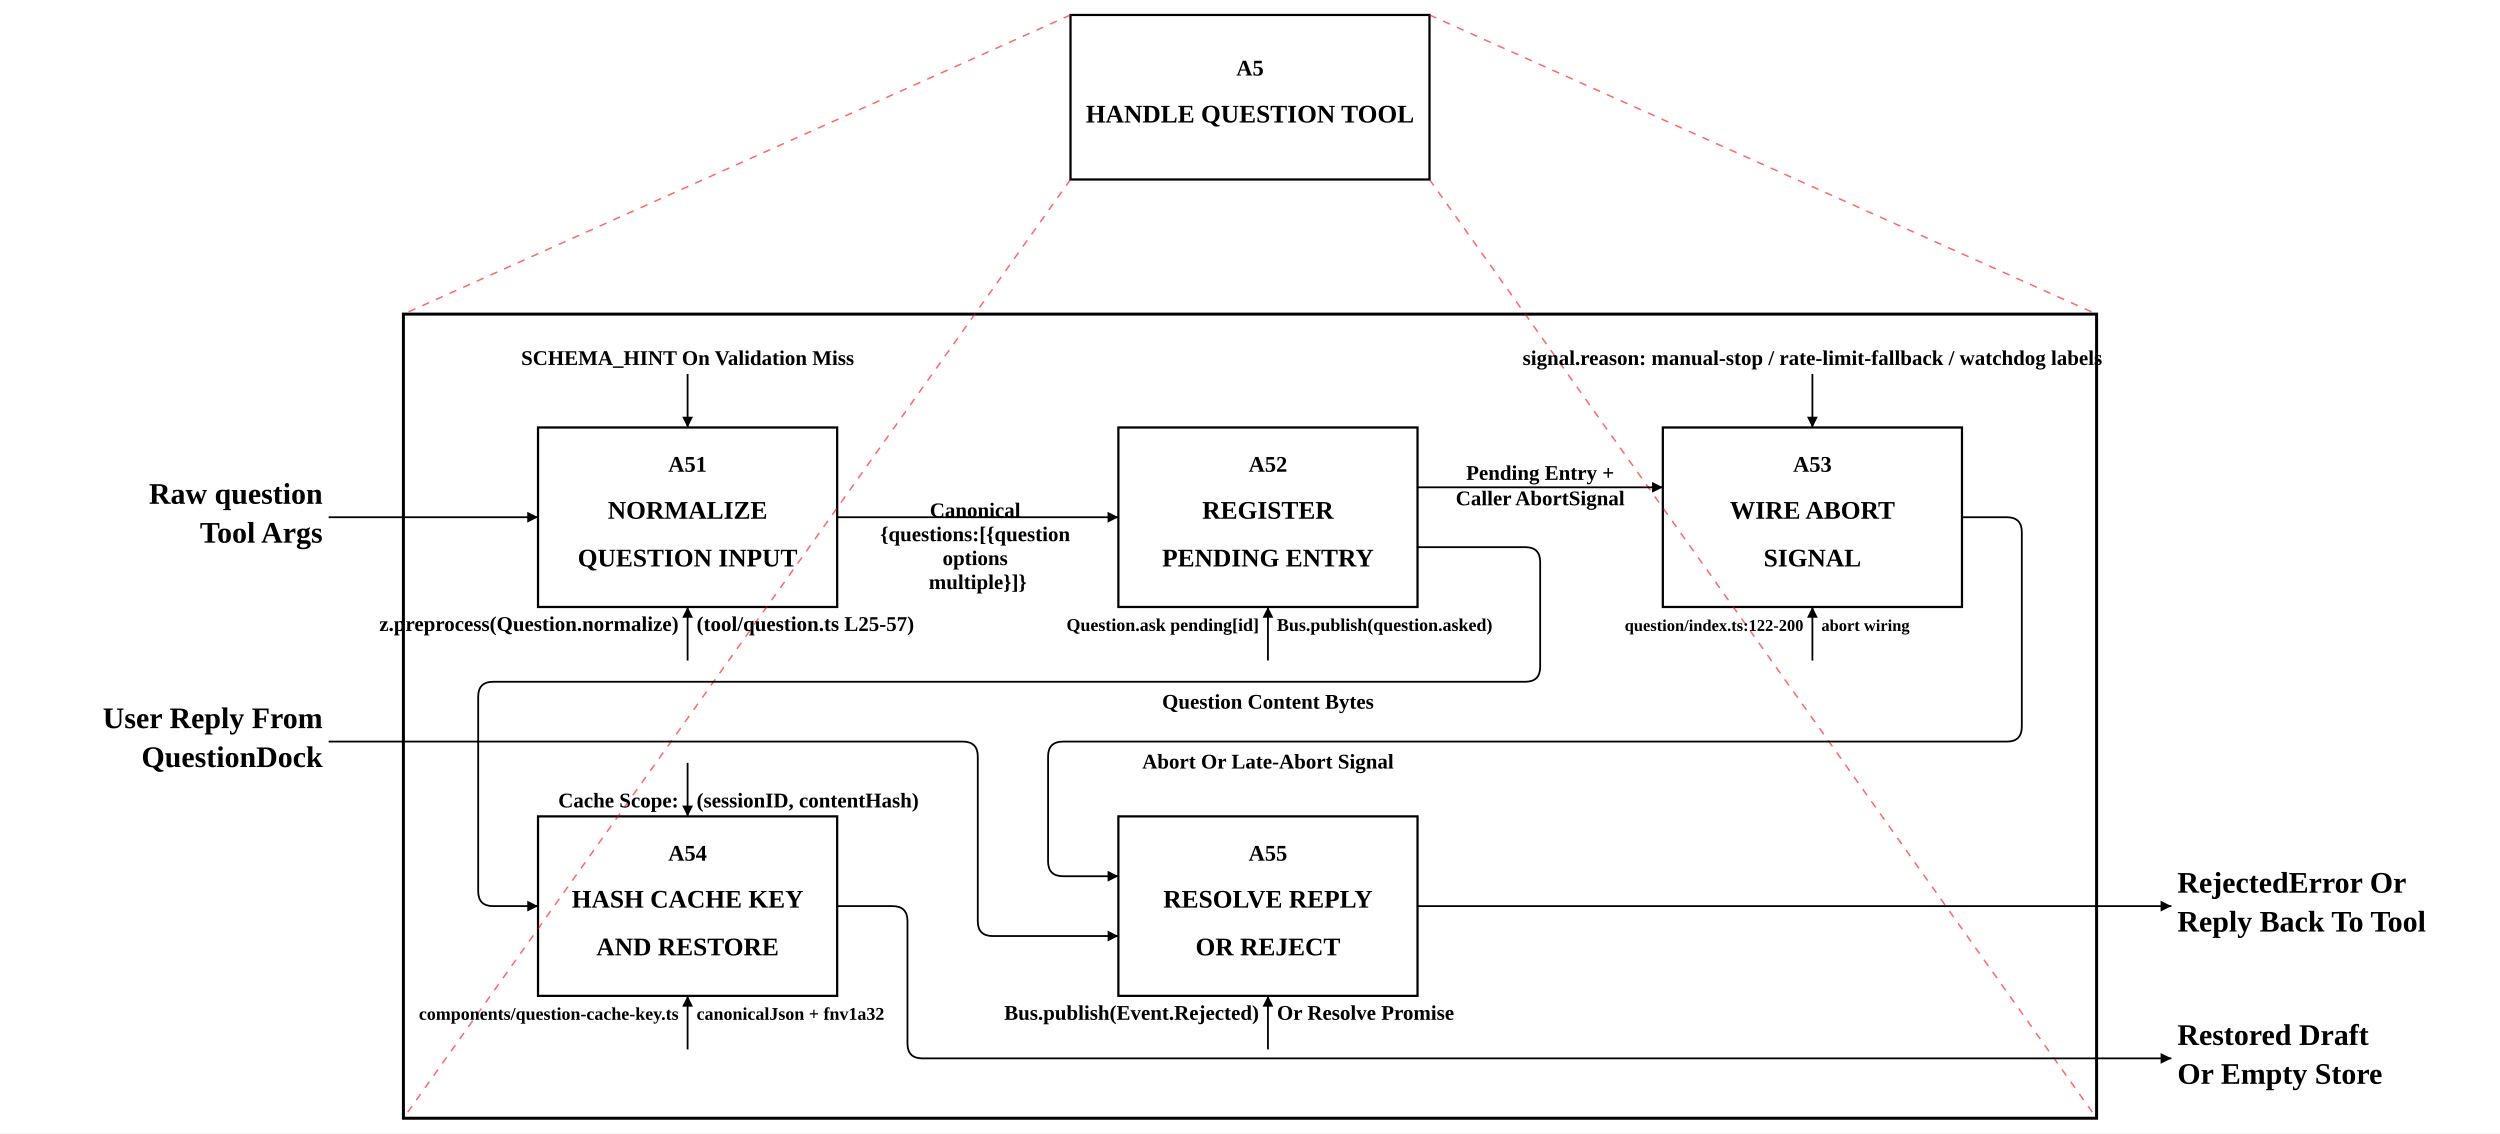
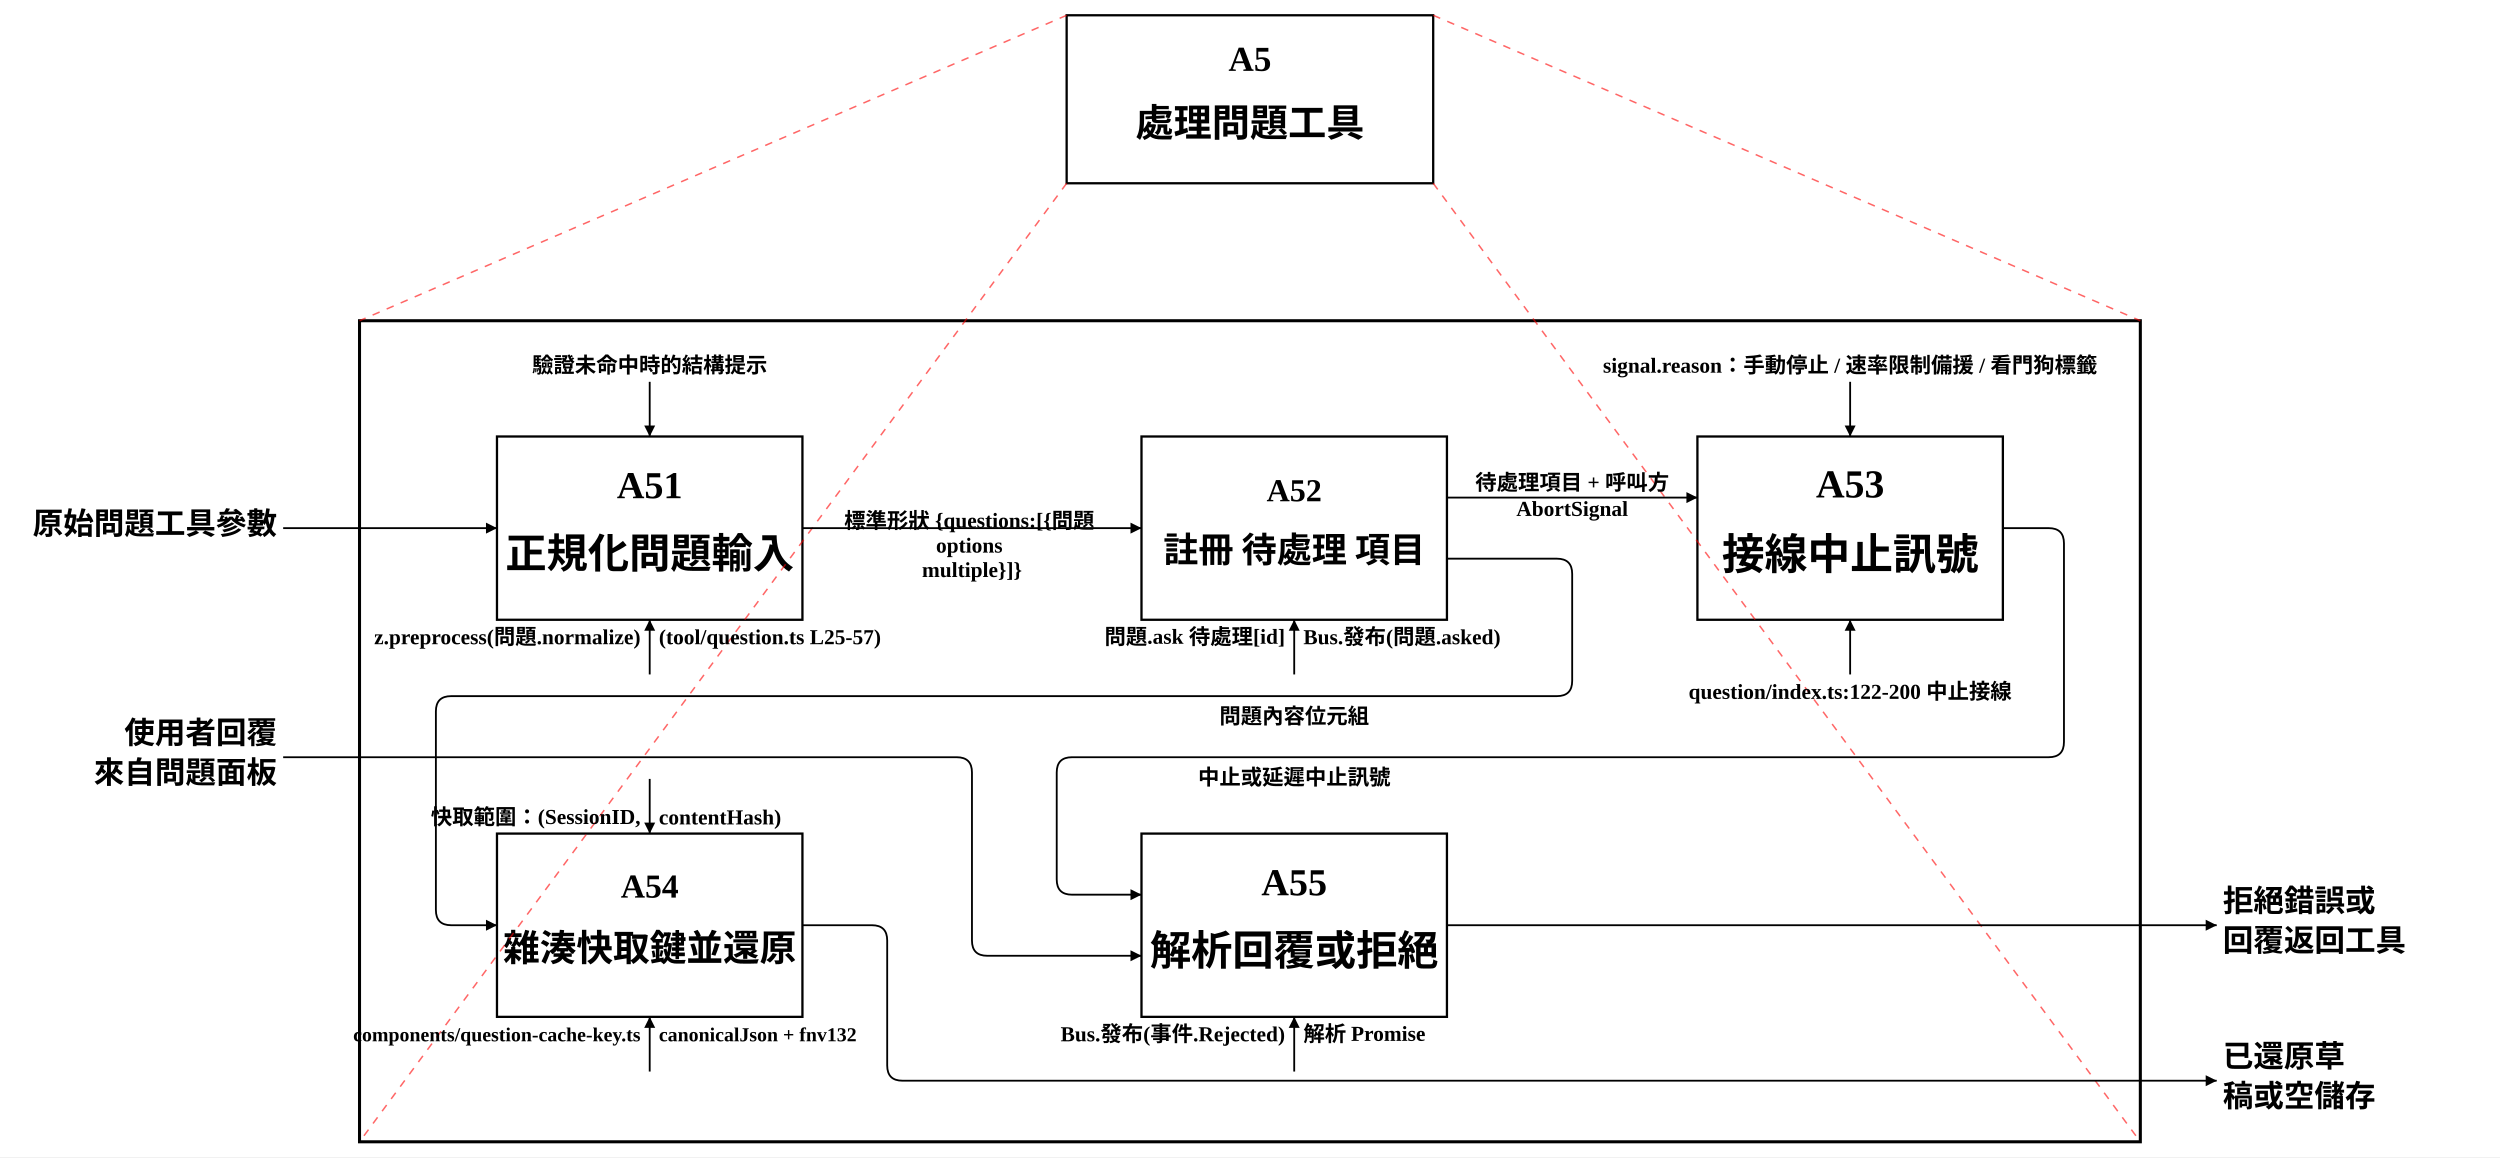
- <svg xmlns="http://www.w3.org/2000/svg" width="1671.4" height="757.6" viewBox="-229.7 -165.8 1671.4 757.6">
+ <svg xmlns="http://www.w3.org/2000/svg" width="1636.9" height="757.6" viewBox="-195.4 -165.8 1636.9 757.6">
  <defs>
    <marker id="arrow" viewBox="0 0 10 10" refX="10" refY="5" markerWidth="6" markerHeight="6" orient="auto-start-reverse">
      <path d="M 0 0 L 10 5 L 0 10 z" fill="black" />
    </marker>
    <marker id="call_arrow" viewBox="0 0 10 10" refX="10" refY="5" markerWidth="8" markerHeight="8" orient="auto-start-reverse">
      <path d="M 0 0 L 10 5 L 0 10 M 0 2 L 6 5 L 0 8" fill="none" stroke="black" stroke-width="1" />
    </marker>
  </defs>
-   <rect x="-229.7" y="-165.8" width="1671.4" height="757.6" fill="white" />
+   <rect x="-195.4" y="-165.8" width="1636.9" height="757.6" fill="white" />
  <rect x="130.0" y="120.0" width="200.0" height="120.0" stroke="black" fill="white" stroke-width="1.5" data-id="A51" />
-   <text x="230.0" y="149.6" text-anchor="middle" font-size="15" font-weight="bold" font-family="'Times New Roman', 'BiauKai', 'DFKai-SB', '標楷體', 'KaiTi', serif" data-id="A51">A51</text>
-   <text x="230.0" y="181.0" text-anchor="middle" font-size="17" font-weight="bold" font-family="'Times New Roman', 'BiauKai', 'DFKai-SB', '標楷體', 'KaiTi', serif" data-id="A51">NORMALIZE</text>
-   <text x="230.0" y="212.9" text-anchor="middle" font-size="17" font-weight="bold" font-family="'Times New Roman', 'BiauKai', 'DFKai-SB', '標楷體', 'KaiTi', serif" data-id="A51">QUESTION INPUT</text>
-   <rect x="518.0" y="120.0" width="200.0" height="120.0" stroke="black" fill="white" stroke-width="1.5" data-id="A52" />
-   <text x="618.0" y="149.6" text-anchor="middle" font-size="15" font-weight="bold" font-family="'Times New Roman', 'BiauKai', 'DFKai-SB', '標楷體', 'KaiTi', serif" data-id="A52">A52</text>
-   <text x="618.0" y="181.0" text-anchor="middle" font-size="17" font-weight="bold" font-family="'Times New Roman', 'BiauKai', 'DFKai-SB', '標楷體', 'KaiTi', serif" data-id="A52">REGISTER</text>
-   <text x="618.0" y="212.9" text-anchor="middle" font-size="17" font-weight="bold" font-family="'Times New Roman', 'BiauKai', 'DFKai-SB', '標楷體', 'KaiTi', serif" data-id="A52">PENDING ENTRY</text>
-   <rect x="882.0" y="120.0" width="200.0" height="120.0" stroke="black" fill="white" stroke-width="1.5" data-id="A53" />
-   <text x="982.0" y="149.6" text-anchor="middle" font-size="15" font-weight="bold" font-family="'Times New Roman', 'BiauKai', 'DFKai-SB', '標楷體', 'KaiTi', serif" data-id="A53">A53</text>
-   <text x="982.0" y="181.0" text-anchor="middle" font-size="17" font-weight="bold" font-family="'Times New Roman', 'BiauKai', 'DFKai-SB', '標楷體', 'KaiTi', serif" data-id="A53">WIRE ABORT</text>
-   <text x="982.0" y="212.9" text-anchor="middle" font-size="17" font-weight="bold" font-family="'Times New Roman', 'BiauKai', 'DFKai-SB', '標楷體', 'KaiTi', serif" data-id="A53">SIGNAL</text>
+   <text x="230.0" y="160.4" text-anchor="middle" font-size="25" font-weight="bold" font-family="'Times New Roman', 'BiauKai', 'DFKai-SB', '標楷體', 'KaiTi', serif" data-id="A51">A51</text>
+   <text x="230.0" y="206.1" text-anchor="middle" font-size="27" font-weight="bold" font-family="'Times New Roman', 'BiauKai', 'DFKai-SB', '標楷體', 'KaiTi', serif" data-id="A51">正規化問題輸入</text>
+   <rect x="552.0" y="120.0" width="200.0" height="120.0" stroke="black" fill="white" stroke-width="1.5" data-id="A52" />
+   <text x="652.0" y="162.4" text-anchor="middle" font-size="21" font-weight="bold" font-family="'Times New Roman', 'BiauKai', 'DFKai-SB', '標楷體', 'KaiTi', serif" data-id="A52">A52</text>
+   <text x="652.0" y="202.4" text-anchor="middle" font-size="23" font-weight="bold" font-family="'Times New Roman', 'BiauKai', 'DFKai-SB', '標楷體', 'KaiTi', serif" data-id="A52">註冊 待處理 項目</text>
+   <rect x="916.0" y="120.0" width="200.0" height="120.0" stroke="black" fill="white" stroke-width="1.5" data-id="A53" />
+   <text x="1016.0" y="159.9" text-anchor="middle" font-size="26" font-weight="bold" font-family="'Times New Roman', 'BiauKai', 'DFKai-SB', '標楷體', 'KaiTi', serif" data-id="A53">A53</text>
+   <text x="1016.0" y="207.0" text-anchor="middle" font-size="28" font-weight="bold" font-family="'Times New Roman', 'BiauKai', 'DFKai-SB', '標楷體', 'KaiTi', serif" data-id="A53">接線中止訊號</text>
  <rect x="130.0" y="380.0" width="200.0" height="120.0" stroke="black" fill="white" stroke-width="1.5" data-id="A54" />
-   <text x="230.0" y="409.6" text-anchor="middle" font-size="15" font-weight="bold" font-family="'Times New Roman', 'BiauKai', 'DFKai-SB', '標楷體', 'KaiTi', serif" data-id="A54">A54</text>
-   <text x="230.0" y="441.0" text-anchor="middle" font-size="17" font-weight="bold" font-family="'Times New Roman', 'BiauKai', 'DFKai-SB', '標楷體', 'KaiTi', serif" data-id="A54">HASH CACHE KEY</text>
-   <text x="230.0" y="472.9" text-anchor="middle" font-size="17" font-weight="bold" font-family="'Times New Roman', 'BiauKai', 'DFKai-SB', '標楷體', 'KaiTi', serif" data-id="A54">AND RESTORE</text>
-   <rect x="518.0" y="380.0" width="200.0" height="120.0" stroke="black" fill="white" stroke-width="1.5" data-id="A55" />
-   <text x="618.0" y="409.6" text-anchor="middle" font-size="15" font-weight="bold" font-family="'Times New Roman', 'BiauKai', 'DFKai-SB', '標楷體', 'KaiTi', serif" data-id="A55">A55</text>
-   <text x="618.0" y="441.0" text-anchor="middle" font-size="17" font-weight="bold" font-family="'Times New Roman', 'BiauKai', 'DFKai-SB', '標楷體', 'KaiTi', serif" data-id="A55">RESOLVE REPLY</text>
-   <text x="618.0" y="472.9" text-anchor="middle" font-size="17" font-weight="bold" font-family="'Times New Roman', 'BiauKai', 'DFKai-SB', '標楷體', 'KaiTi', serif" data-id="A55">OR REJECT</text>
-   <rect x="40.0" y="44.2" width="1132.0" height="537.6" stroke="black" fill="none" stroke-width="2" />
-   <rect x="486.0" y="-155.8" width="240.0" height="110.0" stroke="black" fill="white" stroke-width="1.5" data-id="A5" />
-   <text x="606.0" y="-115.3" text-anchor="middle" font-size="15" font-weight="bold" font-family="'Times New Roman', 'BiauKai', 'DFKai-SB', '標楷體', 'KaiTi', serif" data-id="A5">A5</text>
-   <text x="606.0" y="-83.9" text-anchor="middle" font-size="17" font-weight="bold" font-family="'Times New Roman', 'BiauKai', 'DFKai-SB', '標楷體', 'KaiTi', serif" data-id="A5">HANDLE QUESTION TOOL</text>
-   <line x1="486.0" y1="-155.8" x2="40.0" y2="44.2" stroke="red" stroke-dasharray="5,5" stroke-width="1.0" opacity="0.6" />
-   <line x1="726.0" y1="-155.8" x2="1172.0" y2="44.2" stroke="red" stroke-dasharray="5,5" stroke-width="1.0" opacity="0.6" />
-   <line x1="486.0" y1="-45.8" x2="40.0" y2="581.8" stroke="red" stroke-dasharray="5,5" stroke-width="1.0" opacity="0.6" />
-   <line x1="726.0" y1="-45.8" x2="1172.0" y2="581.8" stroke="red" stroke-dasharray="5,5" stroke-width="1.0" opacity="0.6" />
-   <path d="M 330.0 180.0 L 518.0 180.0" stroke="black" stroke-width="1.2" data-arrow-id="a5_norm_to_pending" data-waypoints="330.0,180.0 518.0,180.0" marker-end="url(#arrow)" fill="none" />
-   <path d="M 718.0 160.0 L 882.0 160.0" stroke="black" stroke-width="1.2" data-arrow-id="a5_pending_to_abort" data-waypoints="718.0,160.0 882.0,160.0" marker-end="url(#arrow)" fill="none" />
-   <path d="M 718.0 200.0 L 790.0 200.0 Q 800.0 200.0 800.0 210.0 L 800.0 280.0 Q 800.0 290.0 790.0 290.0 L 100.0 290.0 Q 90.0 290.0 90.0 300.0 L 90.0 430.0 Q 90.0 440.0 100.0 440.0 L 130.0 440.0" stroke="black" stroke-width="1.2" data-arrow-id="a5_pending_to_cache" data-waypoints="718.0,200.0 800.0,200.0 800.0,290.0 90.0,290.0 90.0,440.0 130.0,440.0" marker-end="url(#arrow)" fill="none" />
-   <path d="M 1082.0 180.0 L 1112.0 180.0 Q 1122.0 180.0 1122.0 190.0 L 1122.0 320.0 Q 1122.0 330.0 1112.0 330.0 L 481.0 330.0 Q 471.0 330.0 471.0 340.0 L 471.0 410.0 Q 471.0 420.0 481.0 420.0 L 518.0 420.0" stroke="black" stroke-width="1.2" data-arrow-id="a5_abort_to_resolve" data-waypoints="1082.0,180.0 1122.0,180.0 1122.0,330.0 471.0,330.0 471.0,420.0 518.0,420.0" marker-end="url(#arrow)" fill="none" />
+   <text x="230.0" y="421.9" text-anchor="middle" font-size="22" font-weight="bold" font-family="'Times New Roman', 'BiauKai', 'DFKai-SB', '標楷體', 'KaiTi', serif" data-id="A54">A54</text>
+   <text x="230.0" y="463.4" text-anchor="middle" font-size="24" font-weight="bold" font-family="'Times New Roman', 'BiauKai', 'DFKai-SB', '標楷體', 'KaiTi', serif" data-id="A54">雜湊快取鍵並還原</text>
+   <rect x="552.0" y="380.0" width="200.0" height="120.0" stroke="black" fill="white" stroke-width="1.5" data-id="A55" />
+   <text x="652.0" y="420.4" text-anchor="middle" font-size="25" font-weight="bold" font-family="'Times New Roman', 'BiauKai', 'DFKai-SB', '標楷體', 'KaiTi', serif" data-id="A55">A55</text>
+   <text x="652.0" y="466.1" text-anchor="middle" font-size="27" font-weight="bold" font-family="'Times New Roman', 'BiauKai', 'DFKai-SB', '標楷體', 'KaiTi', serif" data-id="A55">解析回覆或拒絕</text>
+   <rect x="40.0" y="44.2" width="1166.0" height="537.6" stroke="black" fill="none" stroke-width="2" />
+   <rect x="503.0" y="-155.8" width="240.0" height="110.0" stroke="black" fill="white" stroke-width="1.5" data-id="A5" />
+   <text x="623.0" y="-119.4" text-anchor="middle" font-size="23" font-weight="bold" font-family="'Times New Roman', 'BiauKai', 'DFKai-SB', '標楷體', 'KaiTi', serif" data-id="A5">A5</text>
+   <text x="623.0" y="-76.5" text-anchor="middle" font-size="25" font-weight="bold" font-family="'Times New Roman', 'BiauKai', 'DFKai-SB', '標楷體', 'KaiTi', serif" data-id="A5">處理問題工具</text>
+   <line x1="503.0" y1="-155.8" x2="40.0" y2="44.2" stroke="red" stroke-dasharray="5,5" stroke-width="1.0" opacity="0.6" />
+   <line x1="743.0" y1="-155.8" x2="1206.0" y2="44.2" stroke="red" stroke-dasharray="5,5" stroke-width="1.0" opacity="0.6" />
+   <line x1="503.0" y1="-45.8" x2="40.0" y2="581.8" stroke="red" stroke-dasharray="5,5" stroke-width="1.0" opacity="0.6" />
+   <line x1="743.0" y1="-45.8" x2="1206.0" y2="581.8" stroke="red" stroke-dasharray="5,5" stroke-width="1.0" opacity="0.6" />
+   <path d="M 330.0 180.0 L 552.0 180.0" stroke="black" stroke-width="1.2" data-arrow-id="a5_norm_to_pending" data-waypoints="330.0,180.0 552.0,180.0" marker-end="url(#arrow)" fill="none" />
+   <path d="M 752.0 160.0 L 916.0 160.0" stroke="black" stroke-width="1.2" data-arrow-id="a5_pending_to_abort" data-waypoints="752.0,160.0 916.0,160.0" marker-end="url(#arrow)" fill="none" />
+   <path d="M 752.0 200.0 L 824.0 200.0 Q 834.0 200.0 834.0 210.0 L 834.0 280.0 Q 834.0 290.0 824.0 290.0 L 100.0 290.0 Q 90.0 290.0 90.0 300.0 L 90.0 430.0 Q 90.0 440.0 100.0 440.0 L 130.0 440.0" stroke="black" stroke-width="1.2" data-arrow-id="a5_pending_to_cache" data-waypoints="752.0,200.0 834.0,200.0 834.0,290.0 90.0,290.0 90.0,440.0 130.0,440.0" marker-end="url(#arrow)" fill="none" />
+   <path d="M 1116.0 180.0 L 1146.0 180.0 Q 1156.0 180.0 1156.0 190.0 L 1156.0 320.0 Q 1156.0 330.0 1146.0 330.0 L 506.5 330.0 Q 496.5 330.0 496.5 340.0 L 496.5 410.0 Q 496.5 420.0 506.5 420.0 L 552.0 420.0" stroke="black" stroke-width="1.2" data-arrow-id="a5_abort_to_resolve" data-waypoints="1116.0,180.0 1156.0,180.0 1156.0,330.0 496.5,330.0 496.5,420.0 552.0,420.0" marker-end="url(#arrow)" fill="none" />
  <path d="M -10.0 180.0 L 130.0 180.0" stroke="black" stroke-width="1.2" data-arrow-id="a5_in_args" data-waypoints="-10.0,180.0 130.0,180.0" marker-end="url(#arrow)" fill="none" />
  <path d="M 230.0 275.8 L 230.0 240.0" stroke="black" stroke-width="1.2" data-arrow-id="a5_mech_norm" data-waypoints="230.0,275.8 230.0,240.0" marker-end="url(#arrow)" fill="none" />
  <path d="M 230.0 84.2 L 230.0 120.0" stroke="black" stroke-width="1.2" data-arrow-id="a5_ctrl_hint" data-waypoints="230.0,84.2 230.0,120.0" marker-end="url(#arrow)" fill="none" />
-   <path d="M 618.0 275.8 L 618.0 240.0" stroke="black" stroke-width="1.2" data-arrow-id="a5_mech_pending" data-waypoints="618.0,275.8 618.0,240.0" marker-end="url(#arrow)" fill="none" />
-   <path d="M 982.0 275.8 L 982.0 240.0" stroke="black" stroke-width="1.2" data-arrow-id="a5_mech_abort" data-waypoints="982.0,275.8 982.0,240.0" marker-end="url(#arrow)" fill="none" />
-   <path d="M 982.0 84.2 L 982.0 120.0" stroke="black" stroke-width="1.2" data-arrow-id="a5_ctrl_reason" data-waypoints="982.0,84.2 982.0,120.0" marker-end="url(#arrow)" fill="none" />
+   <path d="M 652.0 275.8 L 652.0 240.0" stroke="black" stroke-width="1.2" data-arrow-id="a5_mech_pending" data-waypoints="652.0,275.8 652.0,240.0" marker-end="url(#arrow)" fill="none" />
+   <path d="M 1016.0 275.8 L 1016.0 240.0" stroke="black" stroke-width="1.2" data-arrow-id="a5_mech_abort" data-waypoints="1016.0,275.8 1016.0,240.0" marker-end="url(#arrow)" fill="none" />
+   <path d="M 1016.0 84.2 L 1016.0 120.0" stroke="black" stroke-width="1.2" data-arrow-id="a5_ctrl_reason" data-waypoints="1016.0,84.2 1016.0,120.0" marker-end="url(#arrow)" fill="none" />
  <path d="M 230.0 535.8 L 230.0 500.0" stroke="black" stroke-width="1.2" data-arrow-id="a5_mech_cache" data-waypoints="230.0,535.8 230.0,500.0" marker-end="url(#arrow)" fill="none" />
  <path d="M 230.0 344.2 L 230.0 380.0" stroke="black" stroke-width="1.2" data-arrow-id="a5_ctrl_session" data-waypoints="230.0,344.2 230.0,380.0" marker-end="url(#arrow)" fill="none" />
-   <path d="M 330.0 440.0 L 367.0 440.0 Q 377.0 440.0 377.0 450.0 L 377.0 531.8 Q 377.0 541.8 387.0 541.8 L 1222.0 541.8" stroke="black" stroke-width="1.2" data-arrow-id="a5_cache_out" data-waypoints="330.0,440.0 377.0,440.0 377.0,541.8 1222.0,541.8" marker-end="url(#arrow)" fill="none" />
-   <path d="M -10.0 330.0 L 414.0 330.0 Q 424.0 330.0 424.0 340.0 L 424.0 450.0 Q 424.0 460.0 434.0 460.0 L 518.0 460.0" stroke="black" stroke-width="1.2" data-arrow-id="a5_in_reply" data-waypoints="-10.0,330.0 424.0,330.0 424.0,460.0 518.0,460.0" marker-end="url(#arrow)" fill="none" />
-   <path d="M 618.0 535.8 L 618.0 500.0" stroke="black" stroke-width="1.2" data-arrow-id="a5_mech_resolve" data-waypoints="618.0,535.8 618.0,500.0" marker-end="url(#arrow)" fill="none" />
-   <path d="M 718.0 440.0 L 1222.0 440.0" stroke="black" stroke-width="1.2" data-arrow-id="a5_resolve_out" data-waypoints="718.0,440.0 1222.0,440.0" marker-end="url(#arrow)" fill="none" />
-   <text x="224.0" y="256.0" font-size="14" text-anchor="end" font-weight="bold" fill="black" font-family="'Times New Roman', 'BiauKai', 'DFKai-SB', '標楷體', 'KaiTi', serif" data-arrow-id="a5_mech_norm">z.preprocess(Question.normalize)</text>
+   <path d="M 330.0 440.0 L 375.5 440.0 Q 385.5 440.0 385.5 450.0 L 385.5 531.8 Q 385.5 541.8 395.5 541.8 L 1256.0 541.8" stroke="black" stroke-width="1.2" data-arrow-id="a5_cache_out" data-waypoints="330.0,440.0 385.5,440.0 385.5,541.8 1256.0,541.8" marker-end="url(#arrow)" fill="none" />
+   <path d="M -10.0 330.0 L 431.0 330.0 Q 441.0 330.0 441.0 340.0 L 441.0 450.0 Q 441.0 460.0 451.0 460.0 L 552.0 460.0" stroke="black" stroke-width="1.2" data-arrow-id="a5_in_reply" data-waypoints="-10.0,330.0 441.0,330.0 441.0,460.0 552.0,460.0" marker-end="url(#arrow)" fill="none" />
+   <path d="M 652.0 535.8 L 652.0 500.0" stroke="black" stroke-width="1.2" data-arrow-id="a5_mech_resolve" data-waypoints="652.0,535.8 652.0,500.0" marker-end="url(#arrow)" fill="none" />
+   <path d="M 752.0 440.0 L 1256.0 440.0" stroke="black" stroke-width="1.2" data-arrow-id="a5_resolve_out" data-waypoints="752.0,440.0 1256.0,440.0" marker-end="url(#arrow)" fill="none" />
+   <text x="224.0" y="256.0" font-size="14" text-anchor="end" font-weight="bold" fill="black" font-family="'Times New Roman', 'BiauKai', 'DFKai-SB', '標楷體', 'KaiTi', serif" data-arrow-id="a5_mech_norm">z.preprocess(問題.normalize)</text>
  <text x="236.0" y="256.0" font-size="14" text-anchor="start" font-weight="bold" fill="black" font-family="'Times New Roman', 'BiauKai', 'DFKai-SB', '標楷體', 'KaiTi', serif" data-arrow-id="a5_mech_norm">(tool/question.ts L25-57)</text>
-   <text x="230.0" y="78.2" font-size="14" text-anchor="middle" font-weight="bold" fill="black" font-family="'Times New Roman', 'BiauKai', 'DFKai-SB', '標楷體', 'KaiTi', serif" data-arrow-id="a5_ctrl_hint">SCHEMA_HINT On Validation Miss</text>
-   <text x="612.0" y="256.0" font-size="12" text-anchor="end" font-weight="bold" fill="black" font-family="'Times New Roman', 'BiauKai', 'DFKai-SB', '標楷體', 'KaiTi', serif" data-arrow-id="a5_mech_pending">Question.ask pending[id]</text>
-   <text x="624.0" y="256.0" font-size="12" text-anchor="start" font-weight="bold" fill="black" font-family="'Times New Roman', 'BiauKai', 'DFKai-SB', '標楷體', 'KaiTi', serif" data-arrow-id="a5_mech_pending">Bus.publish(question.asked)</text>
-   <text x="976.0" y="256.0" font-size="11" text-anchor="end" font-weight="bold" fill="black" font-family="'Times New Roman', 'BiauKai', 'DFKai-SB', '標楷體', 'KaiTi', serif" data-arrow-id="a5_mech_abort">question/index.ts:122-200</text>
-   <text x="988.0" y="256.0" font-size="11" text-anchor="start" font-weight="bold" fill="black" font-family="'Times New Roman', 'BiauKai', 'DFKai-SB', '標楷體', 'KaiTi', serif" data-arrow-id="a5_mech_abort">abort wiring</text>
-   <text x="982.0" y="78.2" font-size="14" text-anchor="middle" font-weight="bold" fill="black" font-family="'Times New Roman', 'BiauKai', 'DFKai-SB', '標楷體', 'KaiTi', serif" data-arrow-id="a5_ctrl_reason">signal.reason: manual-stop / rate-limit-fallback / watchdog labels</text>
-   <text x="224.0" y="516.0" font-size="12" text-anchor="end" font-weight="bold" fill="black" font-family="'Times New Roman', 'BiauKai', 'DFKai-SB', '標楷體', 'KaiTi', serif" data-arrow-id="a5_mech_cache">components/question-cache-key.ts</text>
-   <text x="236.0" y="516.0" font-size="12" text-anchor="start" font-weight="bold" fill="black" font-family="'Times New Roman', 'BiauKai', 'DFKai-SB', '標楷體', 'KaiTi', serif" data-arrow-id="a5_mech_cache">canonicalJson + fnv1a32</text>
-   <text x="224.0" y="374.0" font-size="14" text-anchor="end" font-weight="bold" fill="black" font-family="'Times New Roman', 'BiauKai', 'DFKai-SB', '標楷體', 'KaiTi', serif" data-arrow-id="a5_ctrl_session">Cache Scope:</text>
-   <text x="236.0" y="374.0" font-size="14" text-anchor="start" font-weight="bold" fill="black" font-family="'Times New Roman', 'BiauKai', 'DFKai-SB', '標楷體', 'KaiTi', serif" data-arrow-id="a5_ctrl_session">(sessionID, contentHash)</text>
-   <text x="612.0" y="516.0" font-size="14" text-anchor="end" font-weight="bold" fill="black" font-family="'Times New Roman', 'BiauKai', 'DFKai-SB', '標楷體', 'KaiTi', serif" data-arrow-id="a5_mech_resolve">Bus.publish(Event.Rejected)</text>
-   <text x="624.0" y="516.0" font-size="14" text-anchor="start" font-weight="bold" fill="black" font-family="'Times New Roman', 'BiauKai', 'DFKai-SB', '標楷體', 'KaiTi', serif" data-arrow-id="a5_mech_resolve">Or Resolve Promise</text>
-   <text x="424.0" y="180.0" font-size="14" font-weight="bold" fill="black" text-anchor="middle" font-family="'Times New Roman', 'BiauKai', 'DFKai-SB', '標楷體', 'KaiTi', serif" data-arrow-id="a5_norm_to_pending">
-     <tspan x="424.0" dy="0">Canonical</tspan>
-     <tspan x="424.0" dy="16.0">{questions:[{question</tspan>
-     <tspan x="424.0" dy="16.0">options</tspan>
-     <tspan x="424.0" dy="16.0">multiple}]}</tspan>
+   <text x="230.0" y="78.2" font-size="14" text-anchor="middle" font-weight="bold" fill="black" font-family="'Times New Roman', 'BiauKai', 'DFKai-SB', '標楷體', 'KaiTi', serif" data-arrow-id="a5_ctrl_hint">驗證未命中時的結構提示</text>
+   <text x="646.0" y="256.0" font-size="14" text-anchor="end" font-weight="bold" fill="black" font-family="'Times New Roman', 'BiauKai', 'DFKai-SB', '標楷體', 'KaiTi', serif" data-arrow-id="a5_mech_pending">問題.ask 待處理[id]</text>
+   <text x="658.0" y="256.0" font-size="14" text-anchor="start" font-weight="bold" fill="black" font-family="'Times New Roman', 'BiauKai', 'DFKai-SB', '標楷體', 'KaiTi', serif" data-arrow-id="a5_mech_pending">Bus.發布(問題.asked)</text>
+   <text x="1016.0" y="291.8" font-size="14" text-anchor="middle" font-weight="bold" fill="black" font-family="'Times New Roman', 'BiauKai', 'DFKai-SB', '標楷體', 'KaiTi', serif" data-arrow-id="a5_mech_abort">question/index.ts:122-200 中止接線</text>
+   <text x="1016.0" y="78.2" font-size="14" text-anchor="middle" font-weight="bold" fill="black" font-family="'Times New Roman', 'BiauKai', 'DFKai-SB', '標楷體', 'KaiTi', serif" data-arrow-id="a5_ctrl_reason">signal.reason：手動停止 / 速率限制備援 / 看門狗標籤</text>
+   <text x="224.0" y="516.0" font-size="13" text-anchor="end" font-weight="bold" fill="black" font-family="'Times New Roman', 'BiauKai', 'DFKai-SB', '標楷體', 'KaiTi', serif" data-arrow-id="a5_mech_cache">components/question-cache-key.ts</text>
+   <text x="236.0" y="516.0" font-size="13" text-anchor="start" font-weight="bold" fill="black" font-family="'Times New Roman', 'BiauKai', 'DFKai-SB', '標楷體', 'KaiTi', serif" data-arrow-id="a5_mech_cache">canonicalJson + fnv132</text>
+   <text x="224.0" y="374.0" font-size="14" text-anchor="end" font-weight="bold" fill="black" font-family="'Times New Roman', 'BiauKai', 'DFKai-SB', '標楷體', 'KaiTi', serif" data-arrow-id="a5_ctrl_session">快取範圍：(SessionID,</text>
+   <text x="236.0" y="374.0" font-size="14" text-anchor="start" font-weight="bold" fill="black" font-family="'Times New Roman', 'BiauKai', 'DFKai-SB', '標楷體', 'KaiTi', serif" data-arrow-id="a5_ctrl_session">contentHash)</text>
+   <text x="646.0" y="516.0" font-size="14" text-anchor="end" font-weight="bold" fill="black" font-family="'Times New Roman', 'BiauKai', 'DFKai-SB', '標楷體', 'KaiTi', serif" data-arrow-id="a5_mech_resolve">Bus.發布(事件.Rejected)</text>
+   <text x="658.0" y="516.0" font-size="14" text-anchor="start" font-weight="bold" fill="black" font-family="'Times New Roman', 'BiauKai', 'DFKai-SB', '標楷體', 'KaiTi', serif" data-arrow-id="a5_mech_resolve">解析 Promise</text>
+   <text x="441.0" y="180.0" font-size="14" font-weight="bold" fill="black" text-anchor="middle" font-family="'Times New Roman', 'BiauKai', 'DFKai-SB', '標楷體', 'KaiTi', serif" data-arrow-id="a5_norm_to_pending">
+     <tspan x="441.0" dy="0">標準形狀 {questions:[{問題</tspan>
+     <tspan x="441.0" dy="16.0">options</tspan>
+     <tspan x="441.0" dy="16.0">multiple}]}</tspan>
  </text>
-   <text x="800.0" y="155.0" font-size="14" font-weight="bold" fill="black" text-anchor="middle" font-family="'Times New Roman', 'BiauKai', 'DFKai-SB', '標楷體', 'KaiTi', serif" data-arrow-id="a5_pending_to_abort">Pending Entry +</text>
-   <text x="800.0" y="172.0" font-size="14" font-weight="bold" fill="black" text-anchor="middle" font-family="'Times New Roman', 'BiauKai', 'DFKai-SB', '標楷體', 'KaiTi', serif" data-arrow-id="a5_pending_to_abort">Caller AbortSignal</text>
-   <text x="618.0" y="308.0" font-size="14" font-weight="bold" fill="black" text-anchor="middle" font-family="'Times New Roman', 'BiauKai', 'DFKai-SB', '標楷體', 'KaiTi', serif" data-arrow-id="a5_pending_to_cache">Question Content Bytes</text>
-   <text x="618.0" y="348.0" font-size="14" font-weight="bold" fill="black" text-anchor="middle" font-family="'Times New Roman', 'BiauKai', 'DFKai-SB', '標楷體', 'KaiTi', serif" data-arrow-id="a5_abort_to_resolve">Abort Or Late-Abort Signal</text>
-   <text x="-14.0" y="171.0" font-size="20" text-anchor="end" font-weight="bold" fill="black" font-family="'Times New Roman', 'BiauKai', 'DFKai-SB', '標楷體', 'KaiTi', serif" data-arrow-id="a5_in_args">Raw question</text>
-   <text x="-14.0" y="197.0" font-size="20" text-anchor="end" font-weight="bold" fill="black" font-family="'Times New Roman', 'BiauKai', 'DFKai-SB', '標楷體', 'KaiTi', serif" data-arrow-id="a5_in_args">Tool Args</text>
-   <text x="1226.0" y="532.8" font-size="20" text-anchor="start" font-weight="bold" fill="black" font-family="'Times New Roman', 'BiauKai', 'DFKai-SB', '標楷體', 'KaiTi', serif" data-arrow-id="a5_cache_out">Restored Draft</text>
-   <text x="1226.0" y="558.8" font-size="20" text-anchor="start" font-weight="bold" fill="black" font-family="'Times New Roman', 'BiauKai', 'DFKai-SB', '標楷體', 'KaiTi', serif" data-arrow-id="a5_cache_out">Or Empty Store</text>
-   <text x="-14.0" y="321.0" font-size="20" text-anchor="end" font-weight="bold" fill="black" font-family="'Times New Roman', 'BiauKai', 'DFKai-SB', '標楷體', 'KaiTi', serif" data-arrow-id="a5_in_reply">User Reply From</text>
-   <text x="-14.0" y="347.0" font-size="20" text-anchor="end" font-weight="bold" fill="black" font-family="'Times New Roman', 'BiauKai', 'DFKai-SB', '標楷體', 'KaiTi', serif" data-arrow-id="a5_in_reply">QuestionDock</text>
-   <text x="1226.0" y="431.0" font-size="20" text-anchor="start" font-weight="bold" fill="black" font-family="'Times New Roman', 'BiauKai', 'DFKai-SB', '標楷體', 'KaiTi', serif" data-arrow-id="a5_resolve_out">RejectedError Or</text>
-   <text x="1226.0" y="457.0" font-size="20" text-anchor="start" font-weight="bold" fill="black" font-family="'Times New Roman', 'BiauKai', 'DFKai-SB', '標楷體', 'KaiTi', serif" data-arrow-id="a5_resolve_out">Reply Back To Tool</text>
+   <text x="834.0" y="155.0" font-size="14" font-weight="bold" fill="black" text-anchor="middle" font-family="'Times New Roman', 'BiauKai', 'DFKai-SB', '標楷體', 'KaiTi', serif" data-arrow-id="a5_pending_to_abort">待處理項目 + 呼叫方</text>
+   <text x="834.0" y="172.0" font-size="14" font-weight="bold" fill="black" text-anchor="middle" font-family="'Times New Roman', 'BiauKai', 'DFKai-SB', '標楷體', 'KaiTi', serif" data-arrow-id="a5_pending_to_abort">AbortSignal</text>
+   <text x="652.0" y="308.0" font-size="14" font-weight="bold" fill="black" text-anchor="middle" font-family="'Times New Roman', 'BiauKai', 'DFKai-SB', '標楷體', 'KaiTi', serif" data-arrow-id="a5_pending_to_cache">問題內容位元組</text>
+   <text x="652.0" y="348.0" font-size="14" font-weight="bold" fill="black" text-anchor="middle" font-family="'Times New Roman', 'BiauKai', 'DFKai-SB', '標楷體', 'KaiTi', serif" data-arrow-id="a5_abort_to_resolve">中止或延遲中止訊號</text>
+   <text x="-14.0" y="184.0" font-size="20" text-anchor="end" font-weight="bold" fill="black" font-family="'Times New Roman', 'BiauKai', 'DFKai-SB', '標楷體', 'KaiTi', serif" data-arrow-id="a5_in_args">原始問題工具參數</text>
+   <text x="1260.0" y="532.8" font-size="20" text-anchor="start" font-weight="bold" fill="black" font-family="'Times New Roman', 'BiauKai', 'DFKai-SB', '標楷體', 'KaiTi', serif" data-arrow-id="a5_cache_out">已還原草</text>
+   <text x="1260.0" y="558.8" font-size="20" text-anchor="start" font-weight="bold" fill="black" font-family="'Times New Roman', 'BiauKai', 'DFKai-SB', '標楷體', 'KaiTi', serif" data-arrow-id="a5_cache_out">稿或空儲存</text>
+   <text x="-14.0" y="321.0" font-size="20" text-anchor="end" font-weight="bold" fill="black" font-family="'Times New Roman', 'BiauKai', 'DFKai-SB', '標楷體', 'KaiTi', serif" data-arrow-id="a5_in_reply">使用者回覆</text>
+   <text x="-14.0" y="347.0" font-size="20" text-anchor="end" font-weight="bold" fill="black" font-family="'Times New Roman', 'BiauKai', 'DFKai-SB', '標楷體', 'KaiTi', serif" data-arrow-id="a5_in_reply">來自問題面板</text>
+   <text x="1260.0" y="431.0" font-size="20" text-anchor="start" font-weight="bold" fill="black" font-family="'Times New Roman', 'BiauKai', 'DFKai-SB', '標楷體', 'KaiTi', serif" data-arrow-id="a5_resolve_out">拒絕錯誤或</text>
+   <text x="1260.0" y="457.0" font-size="20" text-anchor="start" font-weight="bold" fill="black" font-family="'Times New Roman', 'BiauKai', 'DFKai-SB', '標楷體', 'KaiTi', serif" data-arrow-id="a5_resolve_out">回覆返回工具</text>
</svg>
